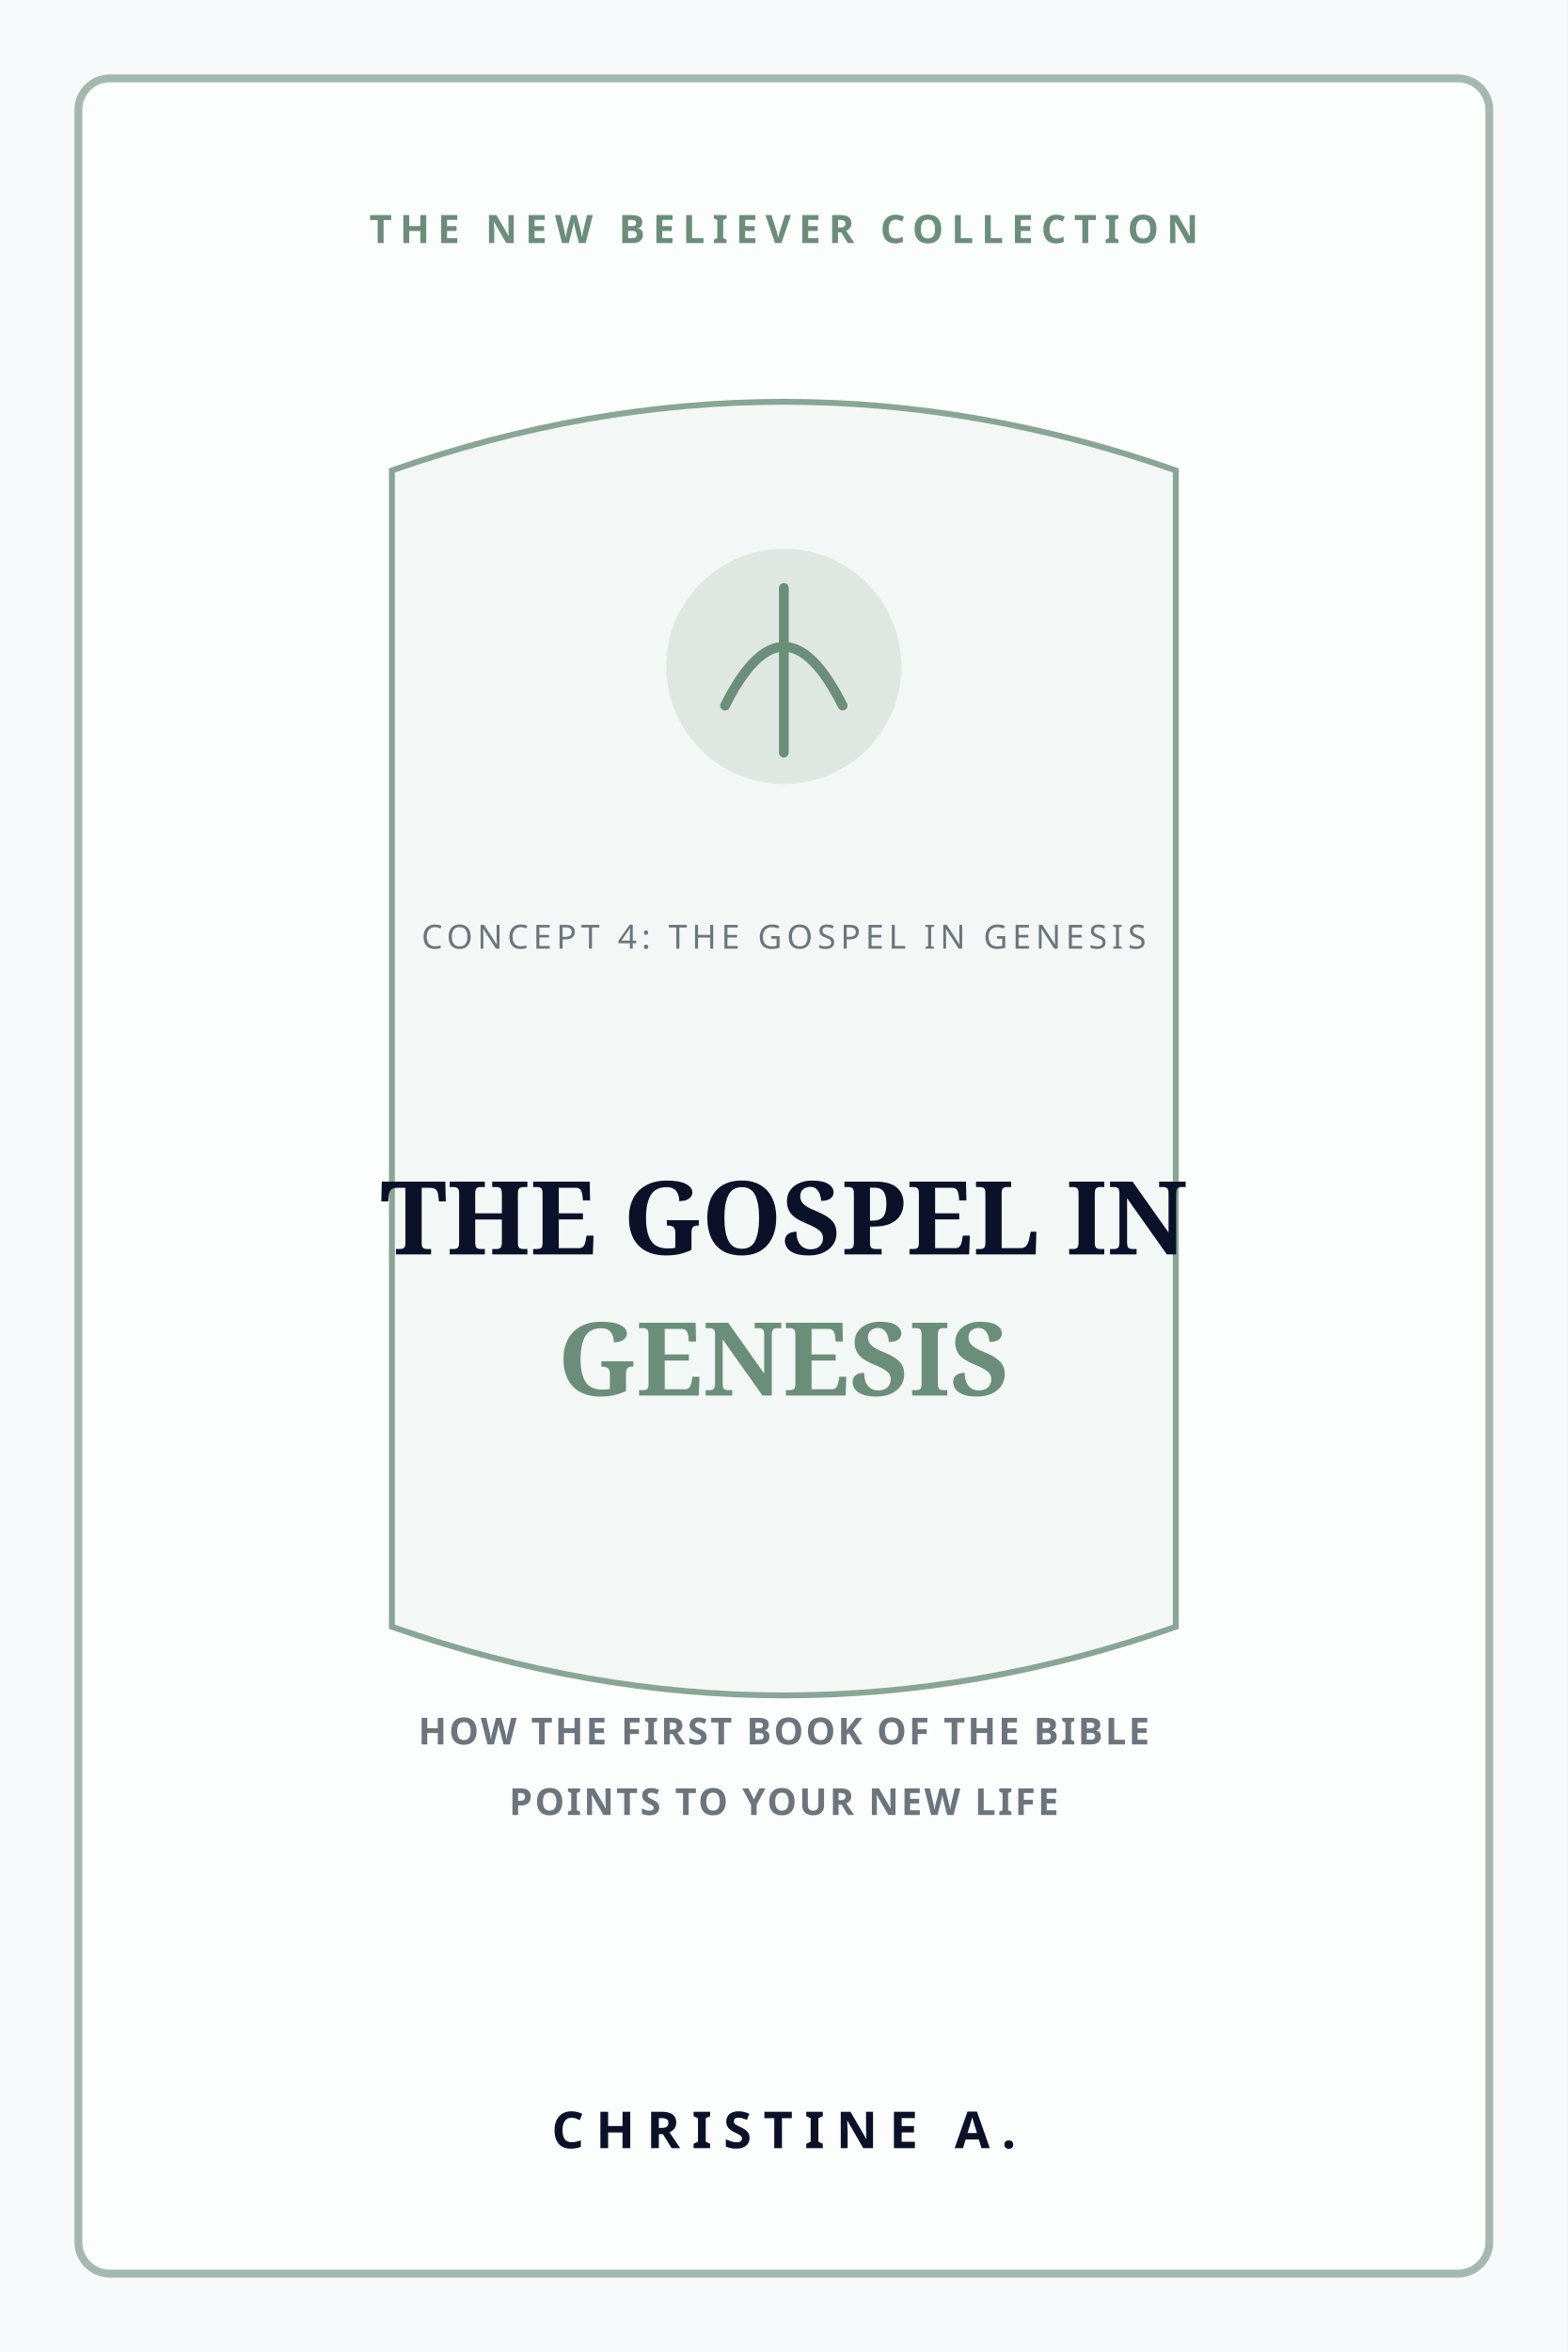
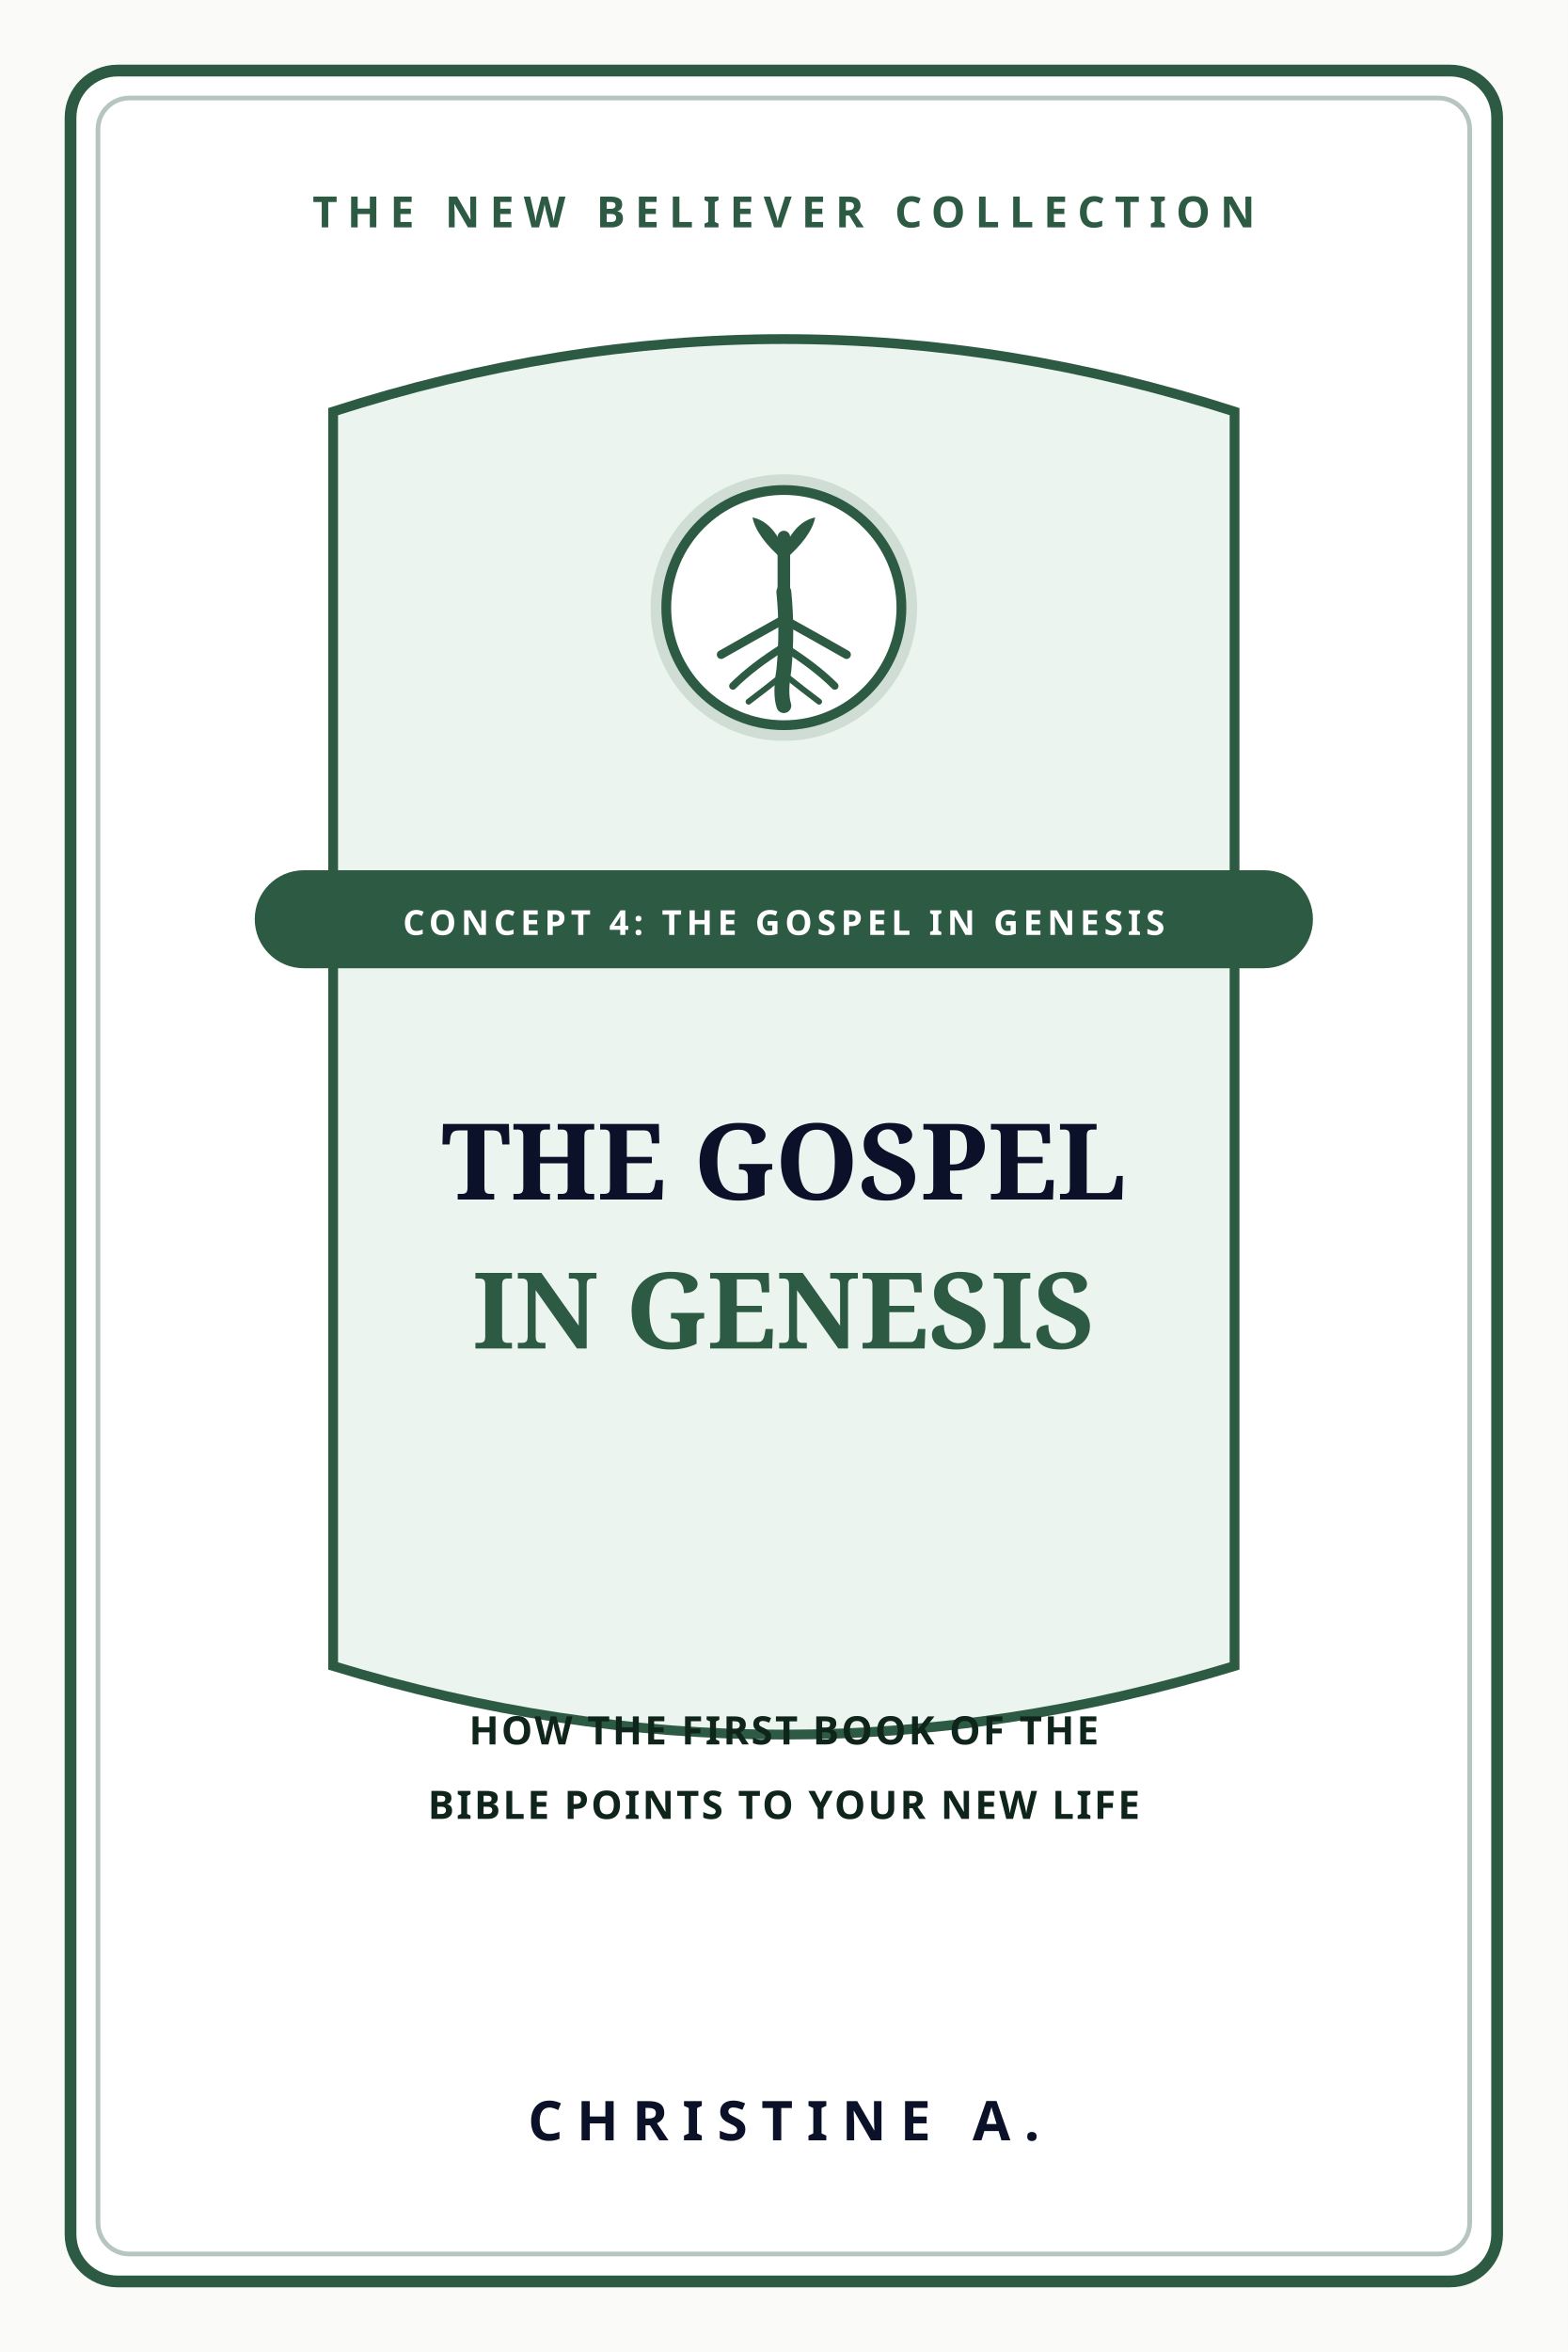
<svg xmlns="http://www.w3.org/2000/svg" viewBox="0 0 400 600" width="100%" height="100%">
-   <rect width="100%" height="100%" fill="#F8F9FA" />
-   <rect x="20" y="20" width="360" height="560" rx="8" fill="#FFFFFF" stroke="#6B8E7B" stroke-width="2" opacity="0.6" />
-   <path d="M 100 120 Q 200 85 300 120 L 300 415 Q 200 450 100 415 Z" fill="#F1F5F3" stroke="#6B8E7B" stroke-width="1.5" opacity="0.8" />
-   <circle cx="200" cy="170" r="30" fill="#6B8E7B" opacity="0.15" />
-   <path d="M 185 180 Q 200 150 215 180 M 200 150 L 200 192" stroke="#6B8E7B" stroke-width="2.5" fill="none" stroke-linecap="round" />
-   <text x="200" y="62" font-family="'Montserrat', sans-serif" font-size="10" font-weight="bold" fill="#6B8E7B" text-anchor="middle" letter-spacing="2">THE NEW BELIEVER COLLECTION</text>
-   <text x="200" y="242" font-family="'Montserrat', sans-serif" font-size="8.5" fill="#6C757D" text-anchor="middle" letter-spacing="1.2">CONCEPT 4: THE GOSPEL IN GENESIS</text>
-   <text x="200" y="320" font-family="'Playfair Display', Georgia, serif" font-size="26" font-weight="bold" fill="#0A1128" text-anchor="middle">THE GOSPEL IN</text>
-   <text x="200" y="356" font-family="'Playfair Display', Georgia, serif" font-size="26" font-weight="bold" fill="#6B8E7B" text-anchor="middle">GENESIS</text>
-   <text x="200" y="445" font-family="'Montserrat', sans-serif" font-size="9.5" font-weight="600" fill="#6C757D" text-anchor="middle" letter-spacing="0.6">HOW THE FIRST BOOK OF THE BIBLE</text>
-   <text x="200" y="463" font-family="'Montserrat', sans-serif" font-size="9.5" font-weight="600" fill="#6C757D" text-anchor="middle" letter-spacing="0.6">POINTS TO YOUR NEW LIFE</text>
-   <text x="200" y="548" font-family="'Montserrat', sans-serif" font-size="13" font-weight="bold" fill="#0A1128" text-anchor="middle" letter-spacing="3">CHRISTINE A.</text>
+   <rect width="100%" height="100%" fill="#FAFBF9" />
+   <rect x="18" y="18" width="364" height="564" rx="12" fill="#FFFFFF" stroke="#2D5A43" stroke-width="3" />
+   <rect x="25" y="25" width="350" height="550" rx="8" fill="none" stroke="#2D5A43" stroke-width="1.2" opacity="0.35" />
+   <path d="M 85 105 Q 200 68 315 105 L 315 425 Q 200 460 85 425 Z" fill="#EBF4EE" stroke="#2D5A43" stroke-width="2.5" />
+   <g transform="translate(200, 155)">
+     <circle cx="0" cy="0" r="34" fill="#2D5A43" opacity="0.15" />
+     <circle cx="0" cy="0" r="30" fill="#FFFFFF" stroke="#2D5A43" stroke-width="2.5" />
+     <path d="M 0 -18 L 0 -4" stroke="#2D5A43" stroke-width="3.2" stroke-linecap="round" />
+     <path d="M 0 -12 Q -7 -18 -8 -23 Q -3 -22 0 -15" fill="#2D5A43" />
+     <path d="M 0 -12 Q 7 -18 8 -23 Q 3 -22 0 -15" fill="#2D5A43" />
+     <path d="M 0 -4 Q 1 6 0 16 Q -1 22 0 25" stroke="#2D5A43" stroke-width="3.8" fill="none" stroke-linecap="round" />
+     <path d="M 0 3 Q -9 8 -16 12" stroke="#2D5A43" stroke-width="2.2" fill="none" stroke-linecap="round" />
+     <path d="M 0 3 Q 9 8 16 12" stroke="#2D5A43" stroke-width="2.2" fill="none" stroke-linecap="round" />
+     <path d="M 0 10 Q -8 15 -13 20" stroke="#2D5A43" stroke-width="1.9" fill="none" stroke-linecap="round" />
+     <path d="M 0 10 Q 8 15 13 20" stroke="#2D5A43" stroke-width="1.9" fill="none" stroke-linecap="round" />
+     <path d="M 0 17 Q -5 21 -9 24" stroke="#2D5A43" stroke-width="1.5" fill="none" stroke-linecap="round" />
+     <path d="M 0 17 Q 5 21 9 24" stroke="#2D5A43" stroke-width="1.5" fill="none" stroke-linecap="round" />
+   </g>
+   <text x="200" y="58" font-family="'Montserrat', system-ui, sans-serif" font-size="11" font-weight="800" fill="#2D5A43" text-anchor="middle" letter-spacing="2.5">THE NEW BELIEVER COLLECTION</text>
+   <rect x="65" y="222" width="270" height="25" rx="12.5" fill="#2D5A43" />
+   <text x="200" y="238.5" font-family="'Montserrat', system-ui, sans-serif" font-size="8.8" font-weight="800" fill="#FFFFFF" text-anchor="middle" letter-spacing="1.2">CONCEPT 4: THE GOSPEL IN GENESIS</text>
+   <text x="200" y="306" font-family="'Playfair Display', Georgia, serif" font-size="27" font-weight="bold" fill="#0A1128" text-anchor="middle">THE GOSPEL</text>
+   <text x="200" y="344" font-family="'Playfair Display', Georgia, serif" font-size="27" font-weight="bold" fill="#2D5A43" text-anchor="middle">IN GENESIS</text>
+   <text x="200" y="445" font-family="'Montserrat', system-ui, sans-serif" font-size="10" font-weight="800" fill="#0F241A" text-anchor="middle" letter-spacing="0.6">HOW THE FIRST BOOK OF THE</text>
+   <text x="200" y="464" font-family="'Montserrat', system-ui, sans-serif" font-size="10" font-weight="800" fill="#0F241A" text-anchor="middle" letter-spacing="0.6">BIBLE POINTS TO YOUR NEW LIFE</text>
+   <text x="200" y="546" font-family="'Montserrat', system-ui, sans-serif" font-size="14" font-weight="800" fill="#0A1128" text-anchor="middle" letter-spacing="3.5">CHRISTINE A.</text>
</svg>
